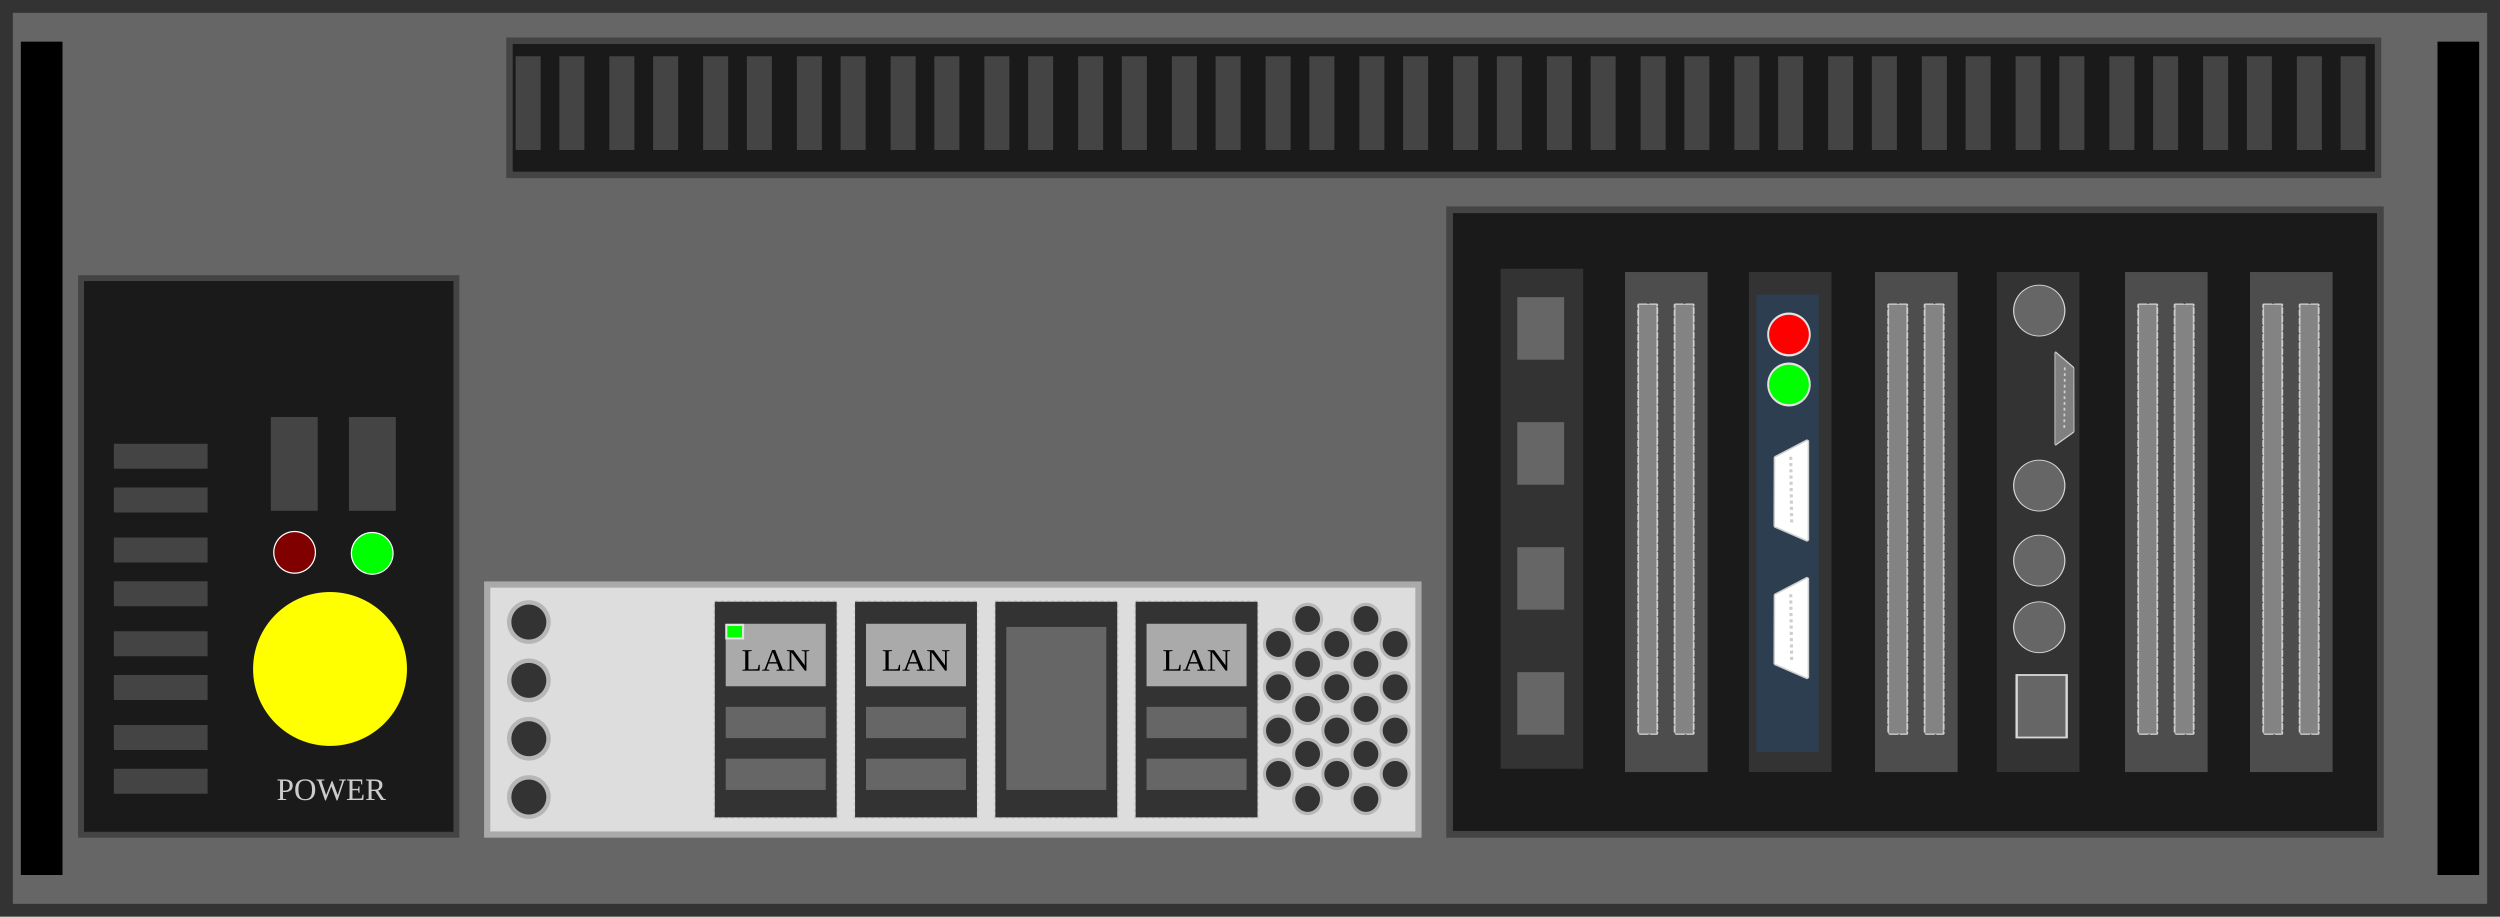
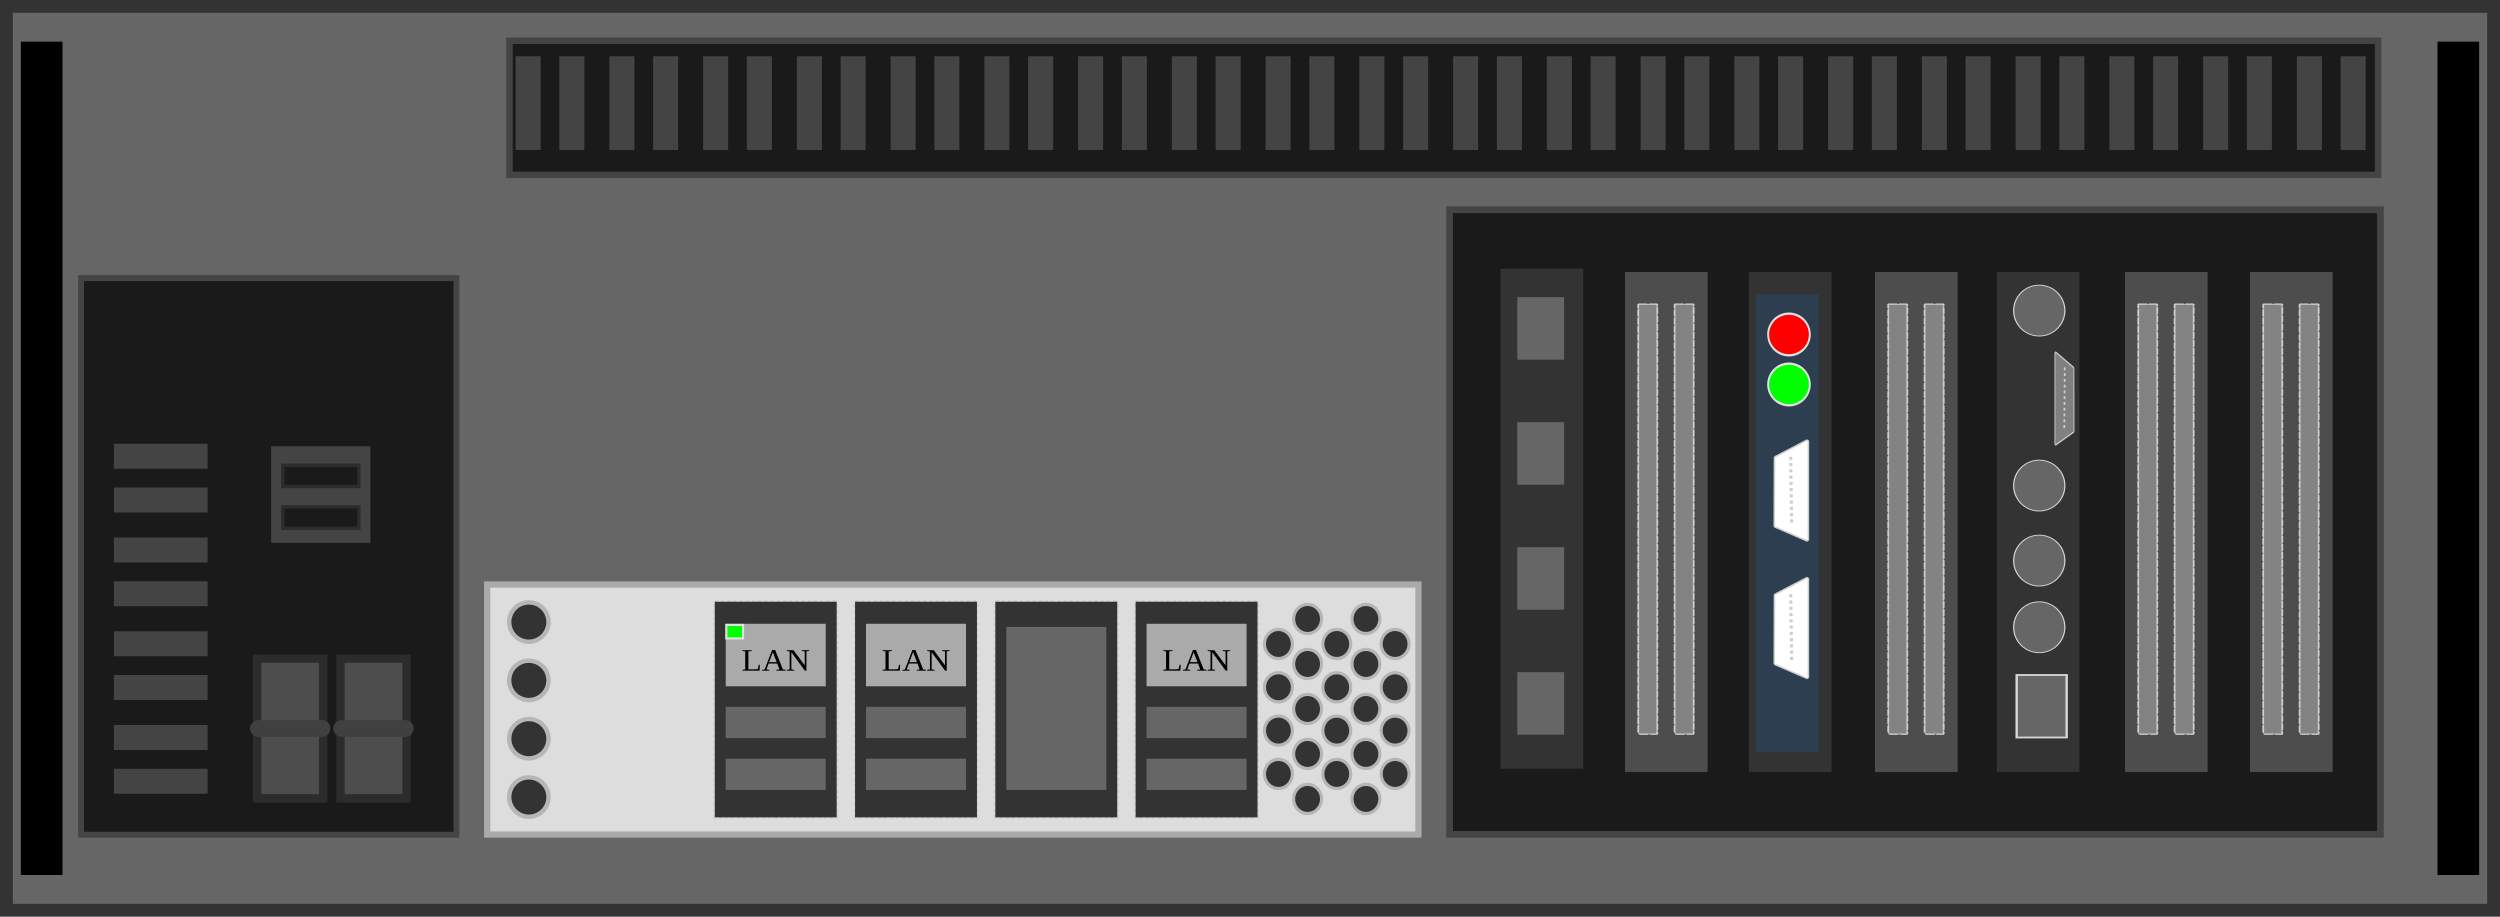
<svg xmlns="http://www.w3.org/2000/svg" width="600" height="220" viewBox="0 0 600 220" version="1.1" id="svg50">
  <defs id="defs54" />
  <g id="g764" transform="matrix(1.5,0,0,1.5,-306,-106.5)" />
  <rect x="1.54" y="1.54" width="596.92" height="216.92" fill="#111111" stroke="#333333" stroke-width="3.08" id="rect2" style="fill:#666666" />
  <g id="g637" transform="matrix(1.5,0,0,1.5,-5.999998,-2.999998)">
    <rect x="16.972" y="46.5" width="60.056" height="89.056" fill="#1a1a1a" stroke="#444444" stroke-width="0.944" id="rect4" />
-     <circle style="fill:#ffff00;stroke-width:2;stroke-linejoin:round" id="path500" cx="56.804" cy="109.035" r="12.312" />
    <g id="g553" transform="matrix(0,0.5,-0.5,0,18.34518,50.18782)">
      <rect x="45.624" y="-37.741" width="8" height="30" fill="#444444" id="rect338-7" style="stroke-width:0.73" />
      <rect x="59.624" y="-37.741" width="8" height="30" fill="#444444" id="rect340-5" style="stroke-width:0.73" />
      <rect x="75.624" y="-37.741" width="8" height="30" fill="#444444" id="rect342-3" style="stroke-width:0.73" />
      <rect x="89.624" y="-37.741" width="8" height="30" fill="#444444" id="rect344-5" style="stroke-width:0.73" />
      <rect x="105.624" y="-37.741" width="8" height="30" fill="#444444" id="rect346-6" style="stroke-width:0.73" />
      <rect x="119.624" y="-37.741" width="8" height="30" fill="#444444" id="rect348-2" style="stroke-width:0.73" />
      <rect x="135.624" y="-37.741" width="8" height="30" fill="#444444" id="rect350-9" style="stroke-width:0.73" />
      <rect x="149.624" y="-37.741" width="8" height="30" fill="#444444" id="rect352-1" style="stroke-width:0.73" />
    </g>
-     <text x="57" y="130" font-size="5px" fill="#cccccc" text-anchor="middle" id="text8" style="stroke-width:0.5">POWER</text>
-     <rect x="47.33" y="68.726" width="7.5" height="15" fill="#444444" id="rect10" style="stroke-width:0.5" />
-     <rect x="59.83" y="68.726" width="7.5" height="15" fill="#444444" id="rect12" style="stroke-width:0.5" />
-     <ellipse cx="63.554" cy="90.535" fill="#ff0000" id="ellipse1912-3" style="fill:#00ff00;stroke-width:0.2;stroke:#ffffff;stroke-opacity:1;stroke-dasharray:none" rx="3.333" ry="3.333" />
-     <ellipse cx="51.134" cy="90.376" fill="#ff0000" id="ellipse605" style="fill:#800000;stroke-width:0.2;stroke:#ffffff;stroke-opacity:1;stroke-dasharray:none" rx="3.333" ry="3.333" />
+     <rect x="47.385" y="73.405" width="15.872" height="15.453" fill="#444444" id="rect12" style="stroke-width:0.738" />
+     <g id="g1393" transform="translate(0.6061597)">
+       <rect style="fill:#4d4d4d;stroke:#2c2c2c;stroke-width:2.667;stroke-linecap:round;stroke-dasharray:none;stroke-opacity:1;paint-order:stroke fill markers" id="rect515" width="9.236" height="21.019" x="58.538" y="108.051" />
+       <path style="fill:#333333;stroke:#404040;stroke-width:2.667;stroke-linecap:round;stroke-dasharray:none;stroke-opacity:1;paint-order:stroke fill markers" d="M 58.061,118.561 H 68.252" id="path1389" />
+     </g>
+     <g id="g1399" transform="translate(-12.72717)">
+       <rect style="fill:#4d4d4d;stroke:#2c2c2c;stroke-width:2.667;stroke-linecap:round;stroke-dasharray:none;stroke-opacity:1;paint-order:stroke fill markers" id="rect1395" width="9.236" height="21.019" x="58.538" y="108.051" />
+       <path style="fill:#333333;stroke:#404040;stroke-width:2.667;stroke-linecap:round;stroke-dasharray:none;stroke-opacity:1;paint-order:stroke fill markers" d="M 58.061,118.561 H 68.252" id="path1397" />
+     </g>
+     <rect style="fill:#1a1a1a;stroke:#2c2c2c;stroke-width:1.089;stroke-linecap:round;stroke-dasharray:none;stroke-opacity:1;paint-order:stroke fill markers" id="rect1637" width="11.621" height="2.853" x="49.526" y="76.715" />
+     <rect style="fill:#1a1a1a;stroke:#2c2c2c;stroke-width:1.089;stroke-linecap:round;stroke-dasharray:none;stroke-opacity:1;paint-order:stroke fill markers" id="rect1639" width="11.621" height="2.853" x="49.526" y="83.382" />
  </g>
  <g id="g462" transform="matrix(0.75,0,0,0.75,2.175038,-0.7085307)">
    <rect x="152.997" y="187.997" width="298.007" height="80.007" fill="#dddddd" stroke="#aaaaaa" stroke-width="1.993" id="rect14" />
    <g id="g3475" transform="translate(-40)">
      <g id="g4821" transform="translate(0,-3.000007)">
        <g id="g3403" transform="translate(11.98665,0.0749127)">
          <rect style="fill:#333333;fill-opacity:1;stroke:#cecece;stroke-width:0.992;stroke-linecap:butt;stroke-linejoin:miter;stroke-dasharray:0.992, 0.992;stroke-dashoffset:0;stroke-opacity:1;paint-order:markers stroke fill" id="rect3395" width="39.008" height="69.008" x="253.843" y="196.421" />
          <g id="g3391" transform="matrix(1.066667,0,0,1,-66.91999,-4.522648)">
            <rect x="304" y="208" width="30" height="20" fill="#aaaaaa" id="rect16" />
            <text x="319" y="223" font-size="10px" text-anchor="middle" id="text18">LAN</text>
          </g>
          <rect x="257.347" y="230.063" width="32" height="10" fill="#666666" id="rect20" style="stroke-width:1.033" />
          <rect x="257.347" y="246.648" width="32" height="10" fill="#666666" id="rect3393" style="stroke-width:1.033" />
          <rect style="fill:#00ff00;fill-opacity:1;stroke:#e2e2e2;stroke-width:1.333;stroke-linecap:round;stroke-linejoin:miter;stroke-miterlimit:4;stroke-dasharray:none;stroke-dashoffset:0;stroke-opacity:1;paint-order:stroke fill markers" id="rect3796" width="4.704" height="3.659" x="257.868" y="204.18" />
        </g>
        <g id="g3431" transform="translate(101.7644,0.0749127)">
          <rect style="fill:#333333;fill-opacity:1;stroke:#cecece;stroke-width:0.992;stroke-linecap:butt;stroke-linejoin:miter;stroke-dasharray:0.992, 0.992;stroke-dashoffset:0;stroke-opacity:1;paint-order:markers stroke fill" id="rect3419" width="39.008" height="69.008" x="253.843" y="196.421" />
          <rect x="257.347" y="204.488" width="32" height="52.16" fill="#666666" id="rect3429" style="stroke-width:2.359" />
        </g>
        <g id="g4780" transform="translate(56.87553,0.0749127)">
          <rect style="fill:#333333;fill-opacity:1;stroke:#cecece;stroke-width:0.992;stroke-linecap:butt;stroke-linejoin:miter;stroke-dasharray:0.992, 0.992;stroke-dashoffset:0;stroke-opacity:1;paint-order:markers stroke fill" id="rect4766" width="39.008" height="69.008" x="253.843" y="196.421" />
          <g id="g4772" transform="matrix(1.066667,0,0,1,-66.91999,-4.522648)">
            <rect x="304" y="208" width="30" height="20" fill="#aaaaaa" id="rect4768" />
            <text x="319" y="223" font-size="10px" text-anchor="middle" id="text4770">LAN</text>
          </g>
          <rect x="257.347" y="230.063" width="32" height="10" fill="#666666" id="rect4774" style="stroke-width:1.033" />
          <rect x="257.347" y="246.648" width="32" height="10" fill="#666666" id="rect4776" style="stroke-width:1.033" />
        </g>
        <g id="g4794" transform="translate(146.6533,0.0749127)">
          <rect style="fill:#333333;fill-opacity:1;stroke:#cecece;stroke-width:0.992;stroke-linecap:butt;stroke-linejoin:miter;stroke-dasharray:0.992, 0.992;stroke-dashoffset:0;stroke-opacity:1;paint-order:markers stroke fill" id="rect4782" width="39.008" height="69.008" x="253.843" y="196.421" />
          <g id="g4788" transform="matrix(1.066667,0,0,1,-66.91999,-4.522648)">
            <rect x="304" y="208" width="30" height="20" fill="#aaaaaa" id="rect4784" />
            <text x="319" y="223" font-size="10px" text-anchor="middle" id="text4786">LAN</text>
          </g>
          <rect x="257.347" y="230.063" width="32" height="10" fill="#666666" id="rect4790" style="stroke-width:1.033" />
          <rect x="257.347" y="246.648" width="32" height="10" fill="#666666" id="rect4792" style="stroke-width:1.033" />
        </g>
      </g>
    </g>
    <g id="g3543" transform="matrix(0.9715086,0,0,0.9715086,-14.36651,11.05544)">
      <g id="g3607">
        <ellipse style="fill:#333333;fill-opacity:1;stroke:#b6b6b6;stroke-width:2.895;stroke-linecap:round;stroke-linejoin:miter;stroke-miterlimit:4;stroke-dasharray:none;stroke-dashoffset:0;stroke-opacity:1;paint-order:stroke fill markers" id="circle3535" cx="185.997" cy="252.128" rx="5.758" ry="5.758" />
        <ellipse style="fill:#333333;fill-opacity:1;stroke:#b6b6b6;stroke-width:2.895;stroke-linecap:round;stroke-linejoin:miter;stroke-miterlimit:4;stroke-dasharray:none;stroke-dashoffset:0;stroke-opacity:1;paint-order:stroke fill markers" id="ellipse3597" cx="185.997" cy="232.914" rx="5.758" ry="5.758" />
        <ellipse style="fill:#333333;fill-opacity:1;stroke:#b6b6b6;stroke-width:2.895;stroke-linecap:round;stroke-linejoin:miter;stroke-miterlimit:4;stroke-dasharray:none;stroke-dashoffset:0;stroke-opacity:1;paint-order:stroke fill markers" id="ellipse3599" cx="185.997" cy="213.7" rx="5.758" ry="5.758" />
        <ellipse style="fill:#333333;fill-opacity:1;stroke:#b6b6b6;stroke-width:2.895;stroke-linecap:round;stroke-linejoin:miter;stroke-miterlimit:4;stroke-dasharray:none;stroke-dashoffset:0;stroke-opacity:1;paint-order:stroke fill markers" id="ellipse3601" cx="185.997" cy="194.486" rx="5.758" ry="5.758" />
      </g>
    </g>
    <g id="g598" transform="translate(0.6933334,1.44)">
      <g id="g440" transform="matrix(0.6909175,0,0,0.7214734,276.9959,65.26337)">
        <g id="g438">
          <ellipse style="fill:#333333;fill-opacity:1;stroke:#b6b6b6;stroke-width:2.895;stroke-linecap:round;stroke-linejoin:miter;stroke-miterlimit:4;stroke-dasharray:none;stroke-dashoffset:0;stroke-opacity:1;paint-order:stroke fill markers" id="ellipse430" cx="185.997" cy="252.128" rx="5.758" ry="5.758" />
          <ellipse style="fill:#333333;fill-opacity:1;stroke:#b6b6b6;stroke-width:2.895;stroke-linecap:round;stroke-linejoin:miter;stroke-miterlimit:4;stroke-dasharray:none;stroke-dashoffset:0;stroke-opacity:1;paint-order:stroke fill markers" id="ellipse432" cx="185.997" cy="232.914" rx="5.758" ry="5.758" />
          <ellipse style="fill:#333333;fill-opacity:1;stroke:#b6b6b6;stroke-width:2.895;stroke-linecap:round;stroke-linejoin:miter;stroke-miterlimit:4;stroke-dasharray:none;stroke-dashoffset:0;stroke-opacity:1;paint-order:stroke fill markers" id="ellipse434" cx="185.997" cy="213.7" rx="5.758" ry="5.758" />
          <ellipse style="fill:#333333;fill-opacity:1;stroke:#b6b6b6;stroke-width:2.895;stroke-linecap:round;stroke-linejoin:miter;stroke-miterlimit:4;stroke-dasharray:none;stroke-dashoffset:0;stroke-opacity:1;paint-order:stroke fill markers" id="ellipse436" cx="185.997" cy="194.486" rx="5.758" ry="5.758" />
        </g>
      </g>
      <g id="g452" transform="matrix(0.6909175,0,0,0.7214734,295.6626,65.26337)">
        <g id="g450">
          <ellipse style="fill:#333333;fill-opacity:1;stroke:#b6b6b6;stroke-width:2.895;stroke-linecap:round;stroke-linejoin:miter;stroke-miterlimit:4;stroke-dasharray:none;stroke-dashoffset:0;stroke-opacity:1;paint-order:stroke fill markers" id="ellipse442" cx="185.997" cy="252.128" rx="5.758" ry="5.758" />
          <ellipse style="fill:#333333;fill-opacity:1;stroke:#b6b6b6;stroke-width:2.895;stroke-linecap:round;stroke-linejoin:miter;stroke-miterlimit:4;stroke-dasharray:none;stroke-dashoffset:0;stroke-opacity:1;paint-order:stroke fill markers" id="ellipse444" cx="185.997" cy="232.914" rx="5.758" ry="5.758" />
          <ellipse style="fill:#333333;fill-opacity:1;stroke:#b6b6b6;stroke-width:2.895;stroke-linecap:round;stroke-linejoin:miter;stroke-miterlimit:4;stroke-dasharray:none;stroke-dashoffset:0;stroke-opacity:1;paint-order:stroke fill markers" id="ellipse446" cx="185.997" cy="213.7" rx="5.758" ry="5.758" />
          <ellipse style="fill:#333333;fill-opacity:1;stroke:#b6b6b6;stroke-width:2.895;stroke-linecap:round;stroke-linejoin:miter;stroke-miterlimit:4;stroke-dasharray:none;stroke-dashoffset:0;stroke-opacity:1;paint-order:stroke fill markers" id="ellipse448" cx="185.997" cy="194.486" rx="5.758" ry="5.758" />
        </g>
      </g>
      <g id="g465" transform="matrix(0.6909175,0,0,0.7214734,314.3292,65.26337)">
        <g id="g463">
          <ellipse style="fill:#333333;fill-opacity:1;stroke:#b6b6b6;stroke-width:2.895;stroke-linecap:round;stroke-linejoin:miter;stroke-miterlimit:4;stroke-dasharray:none;stroke-dashoffset:0;stroke-opacity:1;paint-order:stroke fill markers" id="ellipse454" cx="185.997" cy="252.128" rx="5.758" ry="5.758" />
          <ellipse style="fill:#333333;fill-opacity:1;stroke:#b6b6b6;stroke-width:2.895;stroke-linecap:round;stroke-linejoin:miter;stroke-miterlimit:4;stroke-dasharray:none;stroke-dashoffset:0;stroke-opacity:1;paint-order:stroke fill markers" id="ellipse456" cx="185.997" cy="232.914" rx="5.758" ry="5.758" />
          <ellipse style="fill:#333333;fill-opacity:1;stroke:#b6b6b6;stroke-width:2.895;stroke-linecap:round;stroke-linejoin:miter;stroke-miterlimit:4;stroke-dasharray:none;stroke-dashoffset:0;stroke-opacity:1;paint-order:stroke fill markers" id="ellipse458" cx="185.997" cy="213.7" rx="5.758" ry="5.758" />
          <ellipse style="fill:#333333;fill-opacity:1;stroke:#b6b6b6;stroke-width:2.895;stroke-linecap:round;stroke-linejoin:miter;stroke-miterlimit:4;stroke-dasharray:none;stroke-dashoffset:0;stroke-opacity:1;paint-order:stroke fill markers" id="ellipse460" cx="185.997" cy="194.486" rx="5.758" ry="5.758" />
        </g>
      </g>
      <g id="g477" transform="matrix(0.6909175,0,0,0.7214734,286.3292,73.26337)">
        <g id="g475">
          <ellipse style="fill:#333333;fill-opacity:1;stroke:#b6b6b6;stroke-width:2.895;stroke-linecap:round;stroke-linejoin:miter;stroke-miterlimit:4;stroke-dasharray:none;stroke-dashoffset:0;stroke-opacity:1;paint-order:stroke fill markers" id="ellipse467" cx="185.997" cy="252.128" rx="5.758" ry="5.758" />
          <ellipse style="fill:#333333;fill-opacity:1;stroke:#b6b6b6;stroke-width:2.895;stroke-linecap:round;stroke-linejoin:miter;stroke-miterlimit:4;stroke-dasharray:none;stroke-dashoffset:0;stroke-opacity:1;paint-order:stroke fill markers" id="ellipse469" cx="185.997" cy="232.173" rx="5.758" ry="5.758" />
          <ellipse style="fill:#333333;fill-opacity:1;stroke:#b6b6b6;stroke-width:2.895;stroke-linecap:round;stroke-linejoin:miter;stroke-miterlimit:4;stroke-dasharray:none;stroke-dashoffset:0;stroke-opacity:1;paint-order:stroke fill markers" id="ellipse471" cx="185.997" cy="212.218" rx="5.758" ry="5.758" />
          <ellipse style="fill:#333333;fill-opacity:1;stroke:#b6b6b6;stroke-width:2.895;stroke-linecap:round;stroke-linejoin:miter;stroke-miterlimit:4;stroke-dasharray:none;stroke-dashoffset:0;stroke-opacity:1;paint-order:stroke fill markers" id="ellipse473" cx="185.997" cy="192.264" rx="5.758" ry="5.758" />
          <ellipse style="fill:#333333;fill-opacity:1;stroke:#b6b6b6;stroke-width:2.895;stroke-linecap:round;stroke-linejoin:miter;stroke-miterlimit:4;stroke-dasharray:none;stroke-dashoffset:0;stroke-opacity:1;paint-order:stroke fill markers" id="ellipse498" cx="185.997" cy="172.309" rx="5.758" ry="5.758" />
        </g>
      </g>
      <g id="g564" transform="matrix(0.6909175,0,0,0.7214734,304.9959,73.26337)">
        <g id="g562">
          <ellipse style="fill:#333333;fill-opacity:1;stroke:#b6b6b6;stroke-width:2.895;stroke-linecap:round;stroke-linejoin:miter;stroke-miterlimit:4;stroke-dasharray:none;stroke-dashoffset:0;stroke-opacity:1;paint-order:stroke fill markers" id="ellipse552" cx="185.997" cy="252.128" rx="5.758" ry="5.758" />
          <ellipse style="fill:#333333;fill-opacity:1;stroke:#b6b6b6;stroke-width:2.895;stroke-linecap:round;stroke-linejoin:miter;stroke-miterlimit:4;stroke-dasharray:none;stroke-dashoffset:0;stroke-opacity:1;paint-order:stroke fill markers" id="ellipse554" cx="185.997" cy="232.173" rx="5.758" ry="5.758" />
          <ellipse style="fill:#333333;fill-opacity:1;stroke:#b6b6b6;stroke-width:2.895;stroke-linecap:round;stroke-linejoin:miter;stroke-miterlimit:4;stroke-dasharray:none;stroke-dashoffset:0;stroke-opacity:1;paint-order:stroke fill markers" id="ellipse556" cx="185.997" cy="212.218" rx="5.758" ry="5.758" />
          <ellipse style="fill:#333333;fill-opacity:1;stroke:#b6b6b6;stroke-width:2.895;stroke-linecap:round;stroke-linejoin:miter;stroke-miterlimit:4;stroke-dasharray:none;stroke-dashoffset:0;stroke-opacity:1;paint-order:stroke fill markers" id="ellipse558" cx="185.997" cy="192.264" rx="5.758" ry="5.758" />
          <ellipse style="fill:#333333;fill-opacity:1;stroke:#b6b6b6;stroke-width:2.895;stroke-linecap:round;stroke-linejoin:miter;stroke-miterlimit:4;stroke-dasharray:none;stroke-dashoffset:0;stroke-opacity:1;paint-order:stroke fill markers" id="ellipse560" cx="185.997" cy="172.309" rx="5.758" ry="5.758" />
        </g>
      </g>
    </g>
  </g>
  <g id="g650" transform="matrix(1.5,0,0,1.5,-2.999998,-2.208533)">
    <rect x="233.935" y="35.035" width="148.93" height="99.93" fill="#1a1a1a" stroke="#444444" stroke-width="1.07" id="rect24" />
    <g fill="#333333" id="g38" transform="matrix(0.6609436,0,0,0.5,-81.69067,15)">
      <rect x="610" y="60" width="20" height="160" id="rect32" style="fill:#333333" />
      <g id="g3205-1" transform="matrix(-0.8472326,0,0,1.841834,870.9028,-68.89243)" style="fill:#808080">
        <path style="fill:#808080;fill-opacity:1;stroke:#cecece;stroke-width:0.5;stroke-linecap:round;stroke-linejoin:bevel;stroke-dasharray:none;stroke-dashoffset:0;stroke-opacity:1;paint-order:markers stroke fill" d="m 286.003,97.666 5.214,2.261 V 83.972 l -5.182,2.701 z" id="path3201-2" />
        <path style="fill:#808080;fill-opacity:1;stroke:#cecece;stroke-width:0.501;stroke-linecap:butt;stroke-linejoin:miter;stroke-dasharray:0.501, 0.501;stroke-dashoffset:0;stroke-opacity:1;paint-order:markers stroke fill" d="m 288.515,86.548 0.157,10.993" id="path3203-7" />
      </g>
      <rect x="614.814" y="188.945" width="12.104" height="20" fill="#666666" id="rect969-9" style="stroke:#d7d7d7;stroke-width:0.58;stroke-dasharray:none;stroke-opacity:1" />
      <g id="g976">
        <rect x="489.882" y="58.945" width="20" height="160" id="rect28-6" style="fill:#333333" />
        <rect x="493.92" y="68.04" width="11.347" height="20" fill="#666666" id="rect22-3" style="stroke-width:0.87" />
        <rect x="493.92" y="108.04" width="11.347" height="20" fill="#666666" id="rect22-3-7" style="stroke-width:0.87" />
        <rect x="493.92" y="148.04" width="11.347" height="20" fill="#666666" id="rect967" style="stroke-width:0.87" />
        <rect x="493.92" y="188.04" width="11.347" height="20" fill="#666666" id="rect969" style="stroke-width:0.87" />
      </g>
      <g id="g1743">
        <rect x="520" y="60" width="20" height="160" id="rect26" style="fill:#4d4d4d" />
        <rect style="fill:#838383;fill-opacity:1;stroke:#cecece;stroke-width:0.87;stroke-linecap:round;stroke-linejoin:round;stroke-dasharray:1.74, 0.87;stroke-dashoffset:0;stroke-opacity:1;paint-order:markers stroke fill" id="rect1182" width="4.182" height="137.186" x="523.416" y="70.482" />
        <rect style="fill:#838383;fill-opacity:1;stroke:#cecece;stroke-width:0.87;stroke-linecap:round;stroke-linejoin:round;stroke-dasharray:1.74, 0.87;stroke-dashoffset:0;stroke-opacity:1;paint-order:markers stroke fill" id="rect1738" width="4.182" height="137.186" x="532.226" y="70.482" />
      </g>
      <g id="g1804" transform="translate(60.51954)">
        <rect x="520" y="60" width="20" height="160" id="rect1798" style="fill:#4d4d4d" />
        <rect style="fill:#838383;fill-opacity:1;stroke:#cecece;stroke-width:0.87;stroke-linecap:round;stroke-linejoin:round;stroke-dasharray:1.74, 0.87;stroke-dashoffset:0;stroke-opacity:1;paint-order:markers stroke fill" id="rect1800" width="4.182" height="137.186" x="523.416" y="70.482" />
        <rect style="fill:#838383;fill-opacity:1;stroke:#cecece;stroke-width:0.87;stroke-linecap:round;stroke-linejoin:round;stroke-dasharray:1.74, 0.87;stroke-dashoffset:0;stroke-opacity:1;paint-order:markers stroke fill" id="rect1802" width="4.182" height="137.186" x="532.226" y="70.482" />
      </g>
      <g id="g1812" transform="translate(121.0391)">
        <rect x="520" y="60" width="20" height="160" id="rect1806" style="fill:#4d4d4d" />
        <rect style="fill:#838383;fill-opacity:1;stroke:#cecece;stroke-width:0.87;stroke-linecap:round;stroke-linejoin:round;stroke-dasharray:1.74, 0.87;stroke-dashoffset:0;stroke-opacity:1;paint-order:markers stroke fill" id="rect1808" width="4.182" height="137.186" x="523.416" y="70.482" />
        <rect style="fill:#838383;fill-opacity:1;stroke:#cecece;stroke-width:0.87;stroke-linecap:round;stroke-linejoin:round;stroke-dasharray:1.74, 0.87;stroke-dashoffset:0;stroke-opacity:1;paint-order:markers stroke fill" id="rect1810" width="4.182" height="137.186" x="532.226" y="70.482" />
      </g>
      <g id="g3279" transform="translate(151.2988)">
        <rect x="520" y="60" width="20" height="160" id="rect3273" style="fill:#4d4d4d" />
        <rect style="fill:#838383;fill-opacity:1;stroke:#cecece;stroke-width:0.87;stroke-linecap:round;stroke-linejoin:round;stroke-dasharray:1.74, 0.87;stroke-dashoffset:0;stroke-opacity:1;paint-order:markers stroke fill" id="rect3275" width="4.182" height="137.186" x="523.416" y="70.482" />
        <rect style="fill:#838383;fill-opacity:1;stroke:#cecece;stroke-width:0.87;stroke-linecap:round;stroke-linejoin:round;stroke-dasharray:1.74, 0.87;stroke-dashoffset:0;stroke-opacity:1;paint-order:markers stroke fill" id="rect3277" width="4.182" height="137.186" x="532.226" y="70.482" />
      </g>
      <ellipse style="fill:#666666;fill-opacity:1;stroke:#d7d7d7;stroke-width:0.58;stroke-linecap:round;stroke-linejoin:miter;stroke-miterlimit:4;stroke-dasharray:none;stroke-dashoffset:0;stroke-opacity:1;paint-order:stroke fill markers" id="path5509" cx="620.281" cy="173.667" rx="6.052" ry="8" />
      <ellipse style="fill:#666666;fill-opacity:1;stroke:#d7d7d7;stroke-width:0.58;stroke-linecap:round;stroke-linejoin:miter;stroke-miterlimit:4;stroke-dasharray:none;stroke-dashoffset:0;stroke-opacity:1;paint-order:stroke fill markers" id="ellipse5511" cx="620.281" cy="152.334" rx="6.052" ry="8" />
      <ellipse style="fill:#666666;fill-opacity:1;stroke:#d7d7d7;stroke-width:0.58;stroke-linecap:round;stroke-linejoin:miter;stroke-miterlimit:4;stroke-dasharray:none;stroke-dashoffset:0;stroke-opacity:1;paint-order:stroke fill markers" id="ellipse5513" cx="620.281" cy="128.334" rx="6.052" ry="8" />
      <ellipse style="fill:#666666;fill-opacity:1;stroke:#d7d7d7;stroke-width:0.58;stroke-linecap:round;stroke-linejoin:miter;stroke-miterlimit:4;stroke-dasharray:none;stroke-dashoffset:0;stroke-opacity:1;paint-order:stroke fill markers" id="ellipse5515" cx="620.281" cy="72.334" rx="6.052" ry="8" />
    </g>
    <g id="g3219">
      <rect x="550" y="60" width="20" height="160" id="rect28" transform="matrix(0.6609436,0,0,0.5,-81.69067,15)" style="fill:#333333" />
      <g id="g837" transform="matrix(1,0,0,1.219849,20,-18.49874)">
        <rect x="263" y="55" width="10" height="60" fill="#2c3e50" id="rect40" style="stroke-width:0.5" />
        <ellipse cx="268.234" cy="60.243" fill="#ff0000" id="circle42" style="stroke-width:0.302;stroke:#e2e2e2;stroke-opacity:1;stroke-dasharray:none" rx="3.333" ry="2.733" />
        <ellipse cx="268.234" cy="66.801" fill="#ff0000" id="ellipse1912" style="fill:#00ff00;stroke-width:0.302;stroke:#e2e2e2;stroke-opacity:1;stroke-dasharray:none" rx="3.333" ry="2.733" />
      </g>
      <g id="g3199" transform="translate(0,10)">
        <path style="fill:#ffffff;fill-opacity:1;stroke:#cecece;stroke-width:0.5;stroke-linecap:round;stroke-linejoin:bevel;stroke-dasharray:none;stroke-dashoffset:0;stroke-opacity:1;paint-order:markers stroke fill" d="m 286.003,97.666 5.214,2.261 V 83.972 l -5.182,2.701 z" id="path3097" />
        <path style="fill:#ffffff;fill-opacity:1;stroke:#cecece;stroke-width:0.501;stroke-linecap:butt;stroke-linejoin:miter;stroke-dasharray:0.501, 0.501;stroke-dashoffset:0;stroke-opacity:1;paint-order:markers stroke fill" d="m 288.515,86.548 0.157,10.993" id="path3195" />
      </g>
      <g id="g3205" transform="translate(0,-12)">
        <path style="fill:#ffffff;fill-opacity:1;stroke:#cecece;stroke-width:0.5;stroke-linecap:round;stroke-linejoin:bevel;stroke-dasharray:none;stroke-dashoffset:0;stroke-opacity:1;paint-order:markers stroke fill" d="m 286.003,97.666 5.214,2.261 V 83.972 l -5.182,2.701 z" id="path3201" />
        <path style="fill:#ffffff;fill-opacity:1;stroke:#cecece;stroke-width:0.501;stroke-linecap:butt;stroke-linejoin:miter;stroke-dasharray:0.501, 0.501;stroke-dashoffset:0;stroke-opacity:1;paint-order:markers stroke fill" d="m 288.515,86.548 0.157,10.993" id="path3203" />
      </g>
    </g>
  </g>
  <rect x="5" y="10" width="10" height="200" fill="#222222" id="rect46" style="fill:#000000;stroke-width:1" />
  <g id="g455" transform="matrix(0.75,0,0,0.75,-5.999998,-5.999998)">
    <rect x="171.034" y="21.034" width="597.932" height="42.932" fill="#1a1a1a" stroke="#444444" stroke-width="2.068" id="rect4-3" />
    <rect x="173" y="26" width="8" height="30" fill="#444444" id="rect12-6" style="stroke-width:0.73" />
    <rect x="187" y="26" width="8" height="30" fill="#444444" id="rect336" style="stroke-width:0.73" />
    <rect x="203" y="26" width="8" height="30" fill="#444444" id="rect338" style="stroke-width:0.73" />
    <rect x="217" y="26" width="8" height="30" fill="#444444" id="rect340" style="stroke-width:0.73" />
    <rect x="233" y="26" width="8" height="30" fill="#444444" id="rect342" style="stroke-width:0.73" />
    <rect x="247" y="26" width="8" height="30" fill="#444444" id="rect344" style="stroke-width:0.73" />
    <rect x="263" y="26" width="8" height="30" fill="#444444" id="rect346" style="stroke-width:0.73" />
    <rect x="277" y="26" width="8" height="30" fill="#444444" id="rect348" style="stroke-width:0.73" />
    <rect x="293" y="26" width="8" height="30" fill="#444444" id="rect350" style="stroke-width:0.73" />
    <rect x="307" y="26" width="8" height="30" fill="#444444" id="rect352" style="stroke-width:0.73" />
    <rect x="323" y="26" width="8" height="30" fill="#444444" id="rect354" style="stroke-width:0.73" />
    <rect x="337" y="26" width="8" height="30" fill="#444444" id="rect356" style="stroke-width:0.73" />
    <rect x="353" y="26" width="8" height="30" fill="#444444" id="rect358" style="stroke-width:0.73" />
    <rect x="367" y="26" width="8" height="30" fill="#444444" id="rect360" style="stroke-width:0.73" />
    <rect x="383" y="26" width="8" height="30" fill="#444444" id="rect362" style="stroke-width:0.73" />
    <rect x="397" y="26" width="8" height="30" fill="#444444" id="rect364" style="stroke-width:0.73" />
    <rect x="413" y="26" width="8" height="30" fill="#444444" id="rect366" style="stroke-width:0.73" />
    <rect x="427" y="26" width="8" height="30" fill="#444444" id="rect368" style="stroke-width:0.73" />
    <rect x="443" y="26" width="8" height="30" fill="#444444" id="rect370" style="stroke-width:0.73" />
    <rect x="457" y="26" width="8" height="30" fill="#444444" id="rect372" style="stroke-width:0.73" />
    <rect x="473" y="26" width="8" height="30" fill="#444444" id="rect374" style="stroke-width:0.73" />
    <rect x="487" y="26" width="8" height="30" fill="#444444" id="rect376" style="stroke-width:0.73" />
    <rect x="503" y="26" width="8" height="30" fill="#444444" id="rect378" style="stroke-width:0.73" />
    <rect x="517" y="26" width="8" height="30" fill="#444444" id="rect380" style="stroke-width:0.73" />
    <rect x="533" y="26" width="8" height="30" fill="#444444" id="rect382" style="stroke-width:0.73" />
    <rect x="547" y="26" width="8" height="30" fill="#444444" id="rect384" style="stroke-width:0.73" />
    <rect x="563" y="26" width="8" height="30" fill="#444444" id="rect386" style="stroke-width:0.73" />
    <rect x="577" y="26" width="8" height="30" fill="#444444" id="rect388" style="stroke-width:0.73" />
    <rect x="593" y="26" width="8" height="30" fill="#444444" id="rect390" style="stroke-width:0.73" />
    <rect x="607" y="26" width="8" height="30" fill="#444444" id="rect392" style="stroke-width:0.73" />
    <rect x="623" y="26" width="8" height="30" fill="#444444" id="rect394" style="stroke-width:0.73" />
    <rect x="637" y="26" width="8" height="30" fill="#444444" id="rect396" style="stroke-width:0.73" />
    <rect x="653" y="26" width="8" height="30" fill="#444444" id="rect398" style="stroke-width:0.73" />
    <rect x="667" y="26" width="8" height="30" fill="#444444" id="rect400" style="stroke-width:0.73" />
    <rect x="683" y="26" width="8" height="30" fill="#444444" id="rect402" style="stroke-width:0.73" />
    <rect x="697" y="26" width="8" height="30" fill="#444444" id="rect404" style="stroke-width:0.73" />
    <rect x="713" y="26" width="8" height="30" fill="#444444" id="rect406" style="stroke-width:0.73" />
    <rect x="727" y="26" width="8" height="30" fill="#444444" id="rect408" style="stroke-width:0.73" />
    <rect x="743" y="26" width="8" height="30" fill="#444444" id="rect410" style="stroke-width:0.73" />
    <rect x="757" y="26" width="8" height="30" fill="#444444" id="rect412" style="stroke-width:0.73" />
  </g>
  <rect x="585" y="10" width="10" height="200" fill="#222222" id="rect5097" style="fill:#000000;stroke-width:1" />
</svg>
